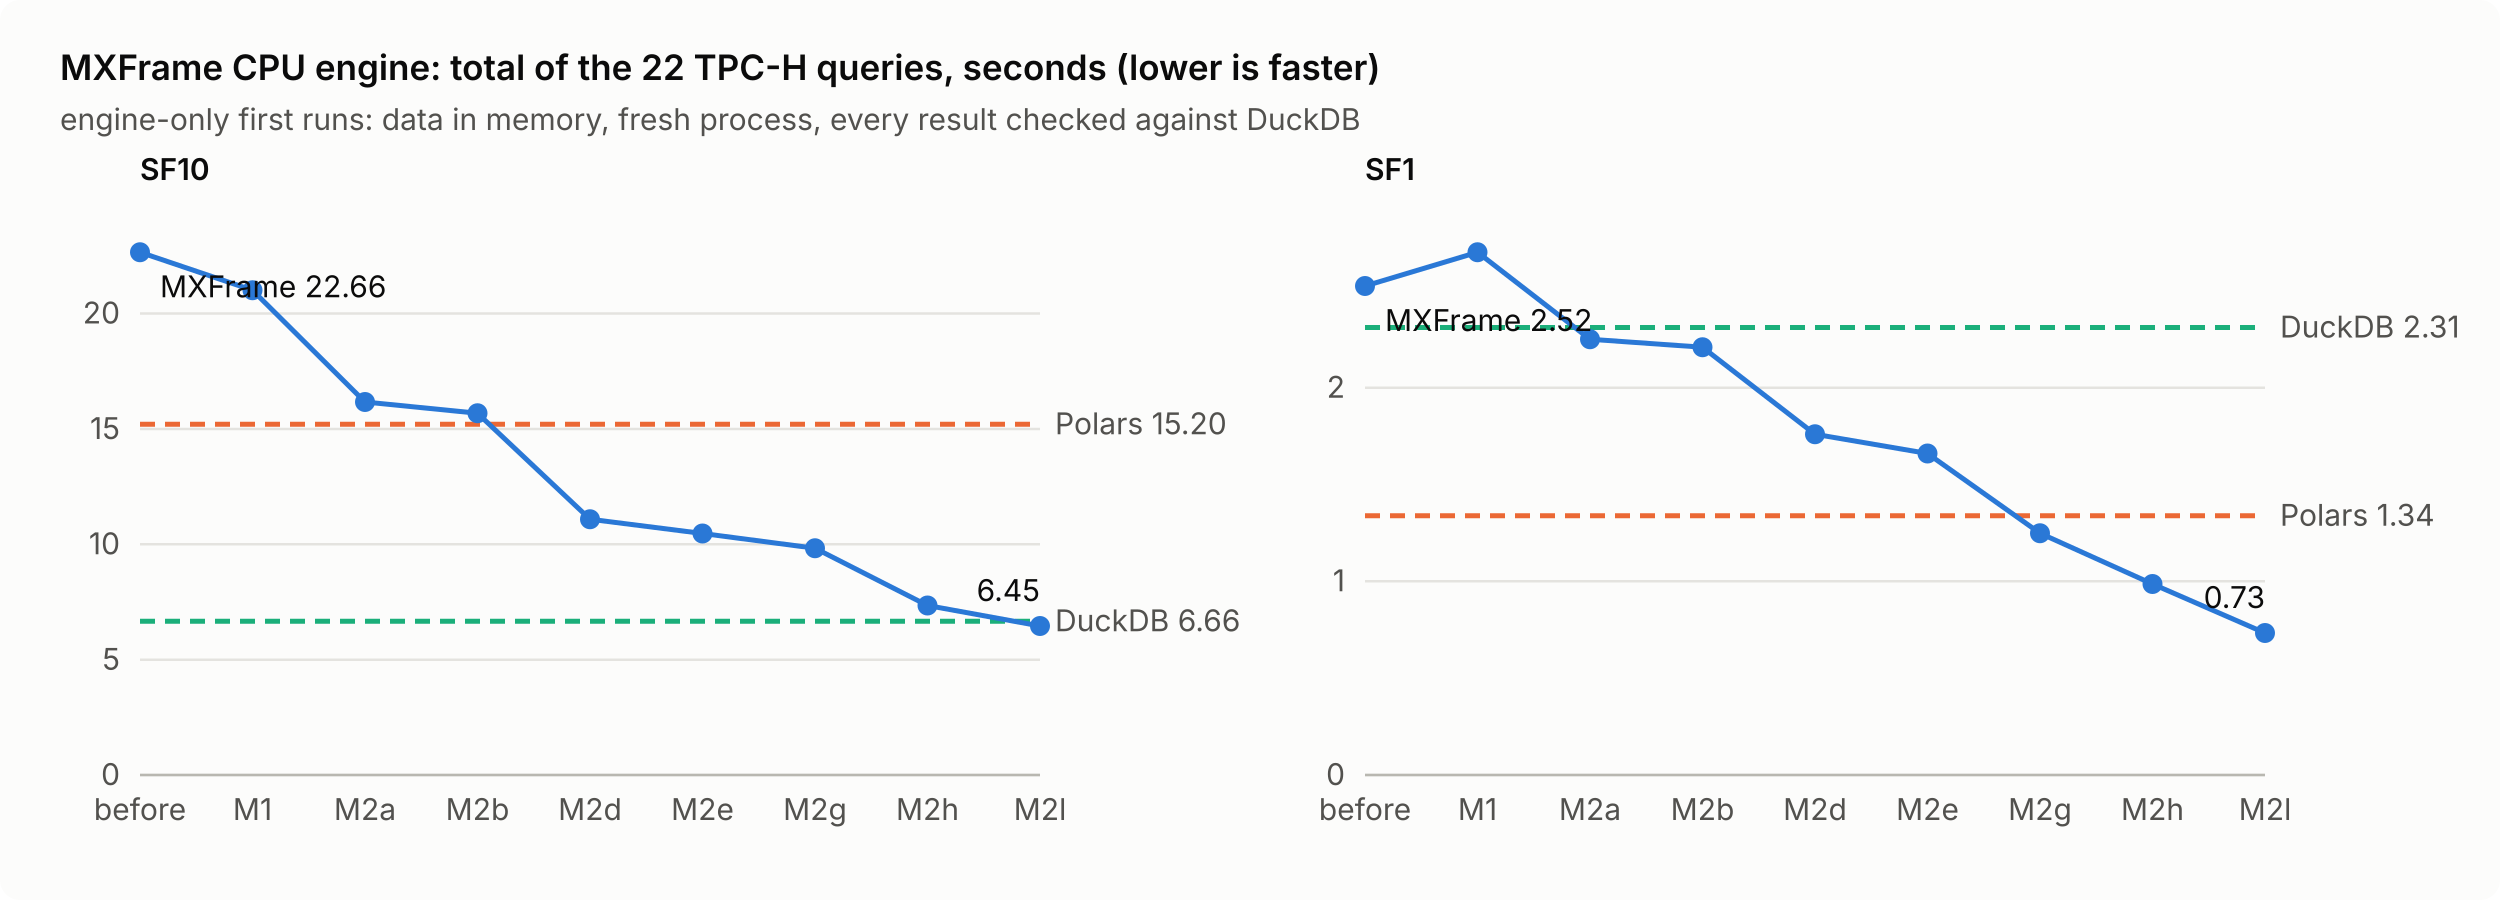
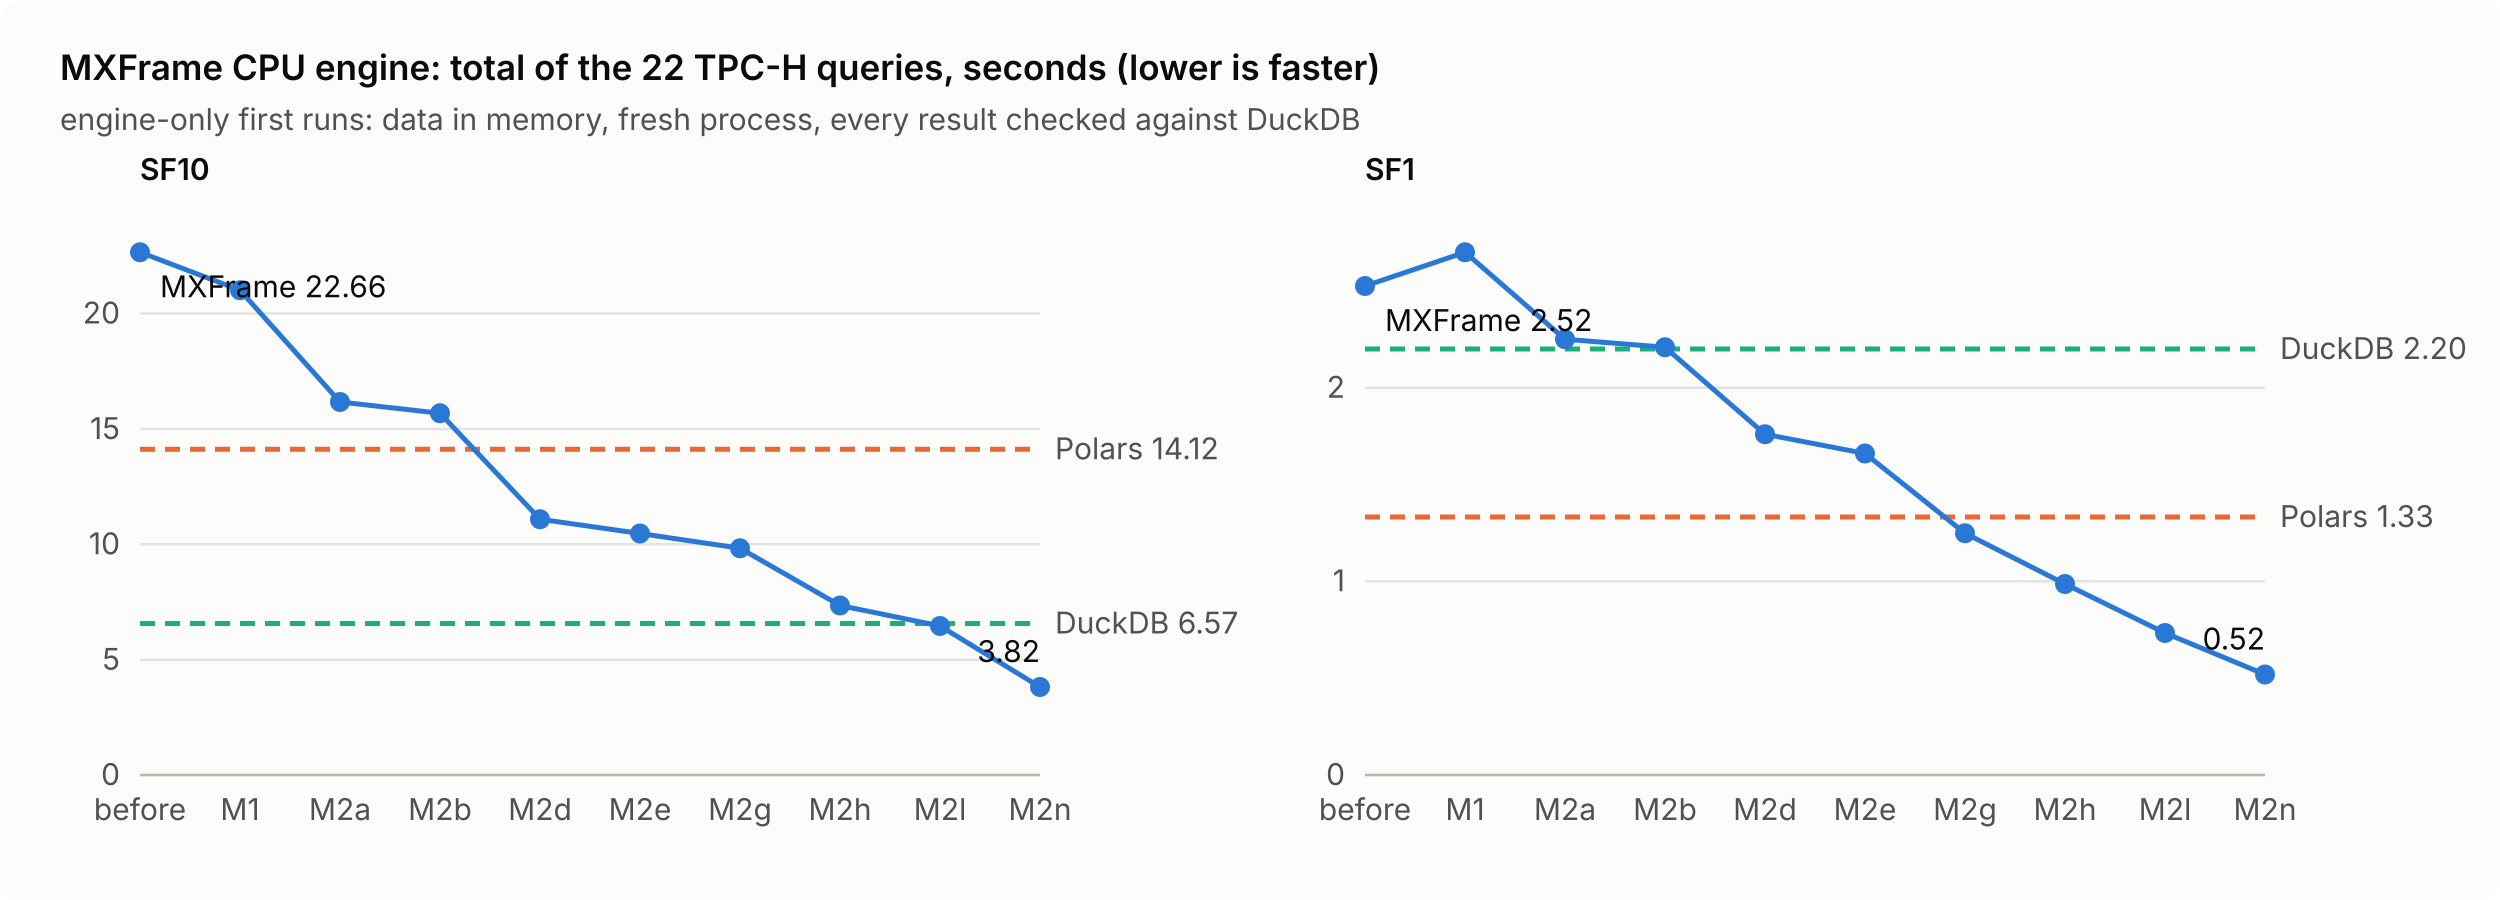
<svg xmlns="http://www.w3.org/2000/svg" width="1000" height="360" viewBox="0 0 1000 360" role="img" aria-label="MXFrame engine-only TPC-H total per milestone, against Polars and DuckDB">
  <style>
  .bg { fill: #fcfcfb } .t1 { fill: #0b0b0b } .t2 { fill: #52514e } .grid { stroke: #e4e3df }
  .axis { stroke: #b8b7b0 } .mx { stroke: #2a78d6; fill: #2a78d6 } .mxl { stroke: #2a78d6; fill: none } .pl { stroke: #eb6834 } .dk { stroke: #1baf7a }
  .fast { fill: #2a78d6 } .slow { fill: #e34948 } .mid { stroke: #8f8e88 }
  @media (prefers-color-scheme: dark) {
    .bg { fill: #1a1a19 } .t1 { fill: #f0efec } .t2 { fill: #c3c2b7 } .grid { stroke: #383835 }
    .axis { stroke: #5c5b57 } .mx { stroke: #3987e5; fill: #3987e5 } .mxl { stroke: #3987e5; fill: none } .pl { stroke: #d95926 } .dk { stroke: #199e70 }
    .fast { fill: #3987e5 } .slow { fill: #e66767 } .mid { stroke: #8f8e88 }
  }
  text { font-family: ui-sans-serif, system-ui, -apple-system, "Segoe UI", sans-serif; font-size: 12px }
  .title { font-size: 14px; font-weight: 600 }
</style>
  <rect class="bg" width="1000" height="360" rx="8" />
  <text class="t1 title" x="24" y="32">MXFrame CPU engine: total of the 22 TPC-H queries, seconds (lower is faster)</text>
  <text class="t2" x="24" y="52">engine-only first runs: data in memory, fresh process, every result checked against DuckDB</text>
  <text class="t1" x="56" y="72" font-weight="600">SF10</text>
  <line class="grid" x1="56" x2="416" y1="310.0" y2="310.0" />
  <text class="t2" x="48" y="314.0" text-anchor="end">0</text>
  <line class="grid" x1="56" x2="416" y1="263.9" y2="263.9" />
  <text class="t2" x="48" y="267.9" text-anchor="end">5</text>
  <line class="grid" x1="56" x2="416" y1="217.7" y2="217.7" />
  <text class="t2" x="48" y="221.7" text-anchor="end">10</text>
  <line class="grid" x1="56" x2="416" y1="171.6" y2="171.6" />
  <text class="t2" x="48" y="175.6" text-anchor="end">15</text>
  <line class="grid" x1="56" x2="416" y1="125.4" y2="125.4" />
  <text class="t2" x="48" y="129.4" text-anchor="end">20</text>
  <line class="axis" x1="56" x2="416" y1="310.0" y2="310.0" />
-   <line class="pl" stroke-width="2" stroke-dasharray="6 4" x1="56" x2="416" y1="169.7" y2="169.7" />
-   <text class="t2" x="422" y="173.7">Polars 15.20</text>
-   <line class="dk" stroke-width="2" stroke-dasharray="6 4" x1="56" x2="416" y1="248.5" y2="248.5" />
-   <text class="t2" x="422" y="252.5">DuckDB 6.66</text>
-   <path class="mxl" stroke-width="2" d="M56.0,100.9 L101.0,116.1 L146.0,160.8 L191.0,165.3 L236.0,207.7 L281.0,213.4 L326.0,219.3 L371.0,242.2 L416.0,250.4" />
+   <line class="pl" stroke-width="2" stroke-dasharray="6 4" x1="56" x2="416" y1="179.7" y2="179.7" />
+   <text class="t2" x="422" y="183.7">Polars 14.12</text>
+   <line class="dk" stroke-width="2" stroke-dasharray="6 4" x1="56" x2="416" y1="249.4" y2="249.4" />
+   <text class="t2" x="422" y="253.4">DuckDB 6.57</text>
+   <path class="mxl" stroke-width="2" d="M56.0,100.9 L96.0,116.1 L136.0,160.8 L176.0,165.3 L216.0,207.7 L256.0,213.4 L296.0,219.3 L336.0,242.2 L376.0,250.4 L416.0,274.8" />
  <circle class="mx" cx="56.0" cy="100.9" r="4" stroke-width="2" style="stroke: var(--bg, transparent)" />
  <text class="t2" x="56.0" y="328" text-anchor="middle">before</text>
-   <circle class="mx" cx="101.0" cy="116.1" r="4" stroke-width="2" style="stroke: var(--bg, transparent)" />
-   <text class="t2" x="101.0" y="328" text-anchor="middle">M1</text>
-   <circle class="mx" cx="146.0" cy="160.8" r="4" stroke-width="2" style="stroke: var(--bg, transparent)" />
-   <text class="t2" x="146.0" y="328" text-anchor="middle">M2a</text>
-   <circle class="mx" cx="191.0" cy="165.3" r="4" stroke-width="2" style="stroke: var(--bg, transparent)" />
-   <text class="t2" x="191.0" y="328" text-anchor="middle">M2b</text>
-   <circle class="mx" cx="236.0" cy="207.7" r="4" stroke-width="2" style="stroke: var(--bg, transparent)" />
-   <text class="t2" x="236.0" y="328" text-anchor="middle">M2d</text>
-   <circle class="mx" cx="281.0" cy="213.4" r="4" stroke-width="2" style="stroke: var(--bg, transparent)" />
-   <text class="t2" x="281.0" y="328" text-anchor="middle">M2e</text>
-   <circle class="mx" cx="326.0" cy="219.3" r="4" stroke-width="2" style="stroke: var(--bg, transparent)" />
-   <text class="t2" x="326.0" y="328" text-anchor="middle">M2g</text>
-   <circle class="mx" cx="371.0" cy="242.2" r="4" stroke-width="2" style="stroke: var(--bg, transparent)" />
-   <text class="t2" x="371.0" y="328" text-anchor="middle">M2h</text>
-   <circle class="mx" cx="416.0" cy="250.4" r="4" stroke-width="2" style="stroke: var(--bg, transparent)" />
-   <text class="t2" x="416.0" y="328" text-anchor="middle">M2l</text>
+   <circle class="mx" cx="96.0" cy="116.1" r="4" stroke-width="2" style="stroke: var(--bg, transparent)" />
+   <text class="t2" x="96.0" y="328" text-anchor="middle">M1</text>
+   <circle class="mx" cx="136.0" cy="160.8" r="4" stroke-width="2" style="stroke: var(--bg, transparent)" />
+   <text class="t2" x="136.0" y="328" text-anchor="middle">M2a</text>
+   <circle class="mx" cx="176.0" cy="165.3" r="4" stroke-width="2" style="stroke: var(--bg, transparent)" />
+   <text class="t2" x="176.0" y="328" text-anchor="middle">M2b</text>
+   <circle class="mx" cx="216.0" cy="207.7" r="4" stroke-width="2" style="stroke: var(--bg, transparent)" />
+   <text class="t2" x="216.0" y="328" text-anchor="middle">M2d</text>
+   <circle class="mx" cx="256.0" cy="213.4" r="4" stroke-width="2" style="stroke: var(--bg, transparent)" />
+   <text class="t2" x="256.0" y="328" text-anchor="middle">M2e</text>
+   <circle class="mx" cx="296.0" cy="219.3" r="4" stroke-width="2" style="stroke: var(--bg, transparent)" />
+   <text class="t2" x="296.0" y="328" text-anchor="middle">M2g</text>
+   <circle class="mx" cx="336.0" cy="242.2" r="4" stroke-width="2" style="stroke: var(--bg, transparent)" />
+   <text class="t2" x="336.0" y="328" text-anchor="middle">M2h</text>
+   <circle class="mx" cx="376.0" cy="250.4" r="4" stroke-width="2" style="stroke: var(--bg, transparent)" />
+   <text class="t2" x="376.0" y="328" text-anchor="middle">M2l</text>
+   <circle class="mx" cx="416.0" cy="274.8" r="4" stroke-width="2" style="stroke: var(--bg, transparent)" />
+   <text class="t2" x="416.0" y="328" text-anchor="middle">M2n</text>
  <text class="t1" x="64.0" y="118.9">MXFrame 22.66</text>
-   <text class="t1" x="416.0" y="240.4" text-anchor="end">6.45</text>
+   <text class="t1" x="416.0" y="264.8" text-anchor="end">3.82</text>
  <text class="t1" x="546" y="72" font-weight="600">SF1</text>
  <line class="grid" x1="546" x2="906" y1="310.0" y2="310.0" />
  <text class="t2" x="538" y="314.0" text-anchor="end">0</text>
  <line class="grid" x1="546" x2="906" y1="232.5" y2="232.5" />
  <text class="t2" x="538" y="236.5" text-anchor="end">1</text>
  <line class="grid" x1="546" x2="906" y1="155.1" y2="155.1" />
  <text class="t2" x="538" y="159.1" text-anchor="end">2</text>
  <line class="axis" x1="546" x2="906" y1="310.0" y2="310.0" />
-   <line class="pl" stroke-width="2" stroke-dasharray="6 4" x1="546" x2="906" y1="206.3" y2="206.3" />
-   <text class="t2" x="912" y="210.3">Polars 1.34</text>
-   <line class="dk" stroke-width="2" stroke-dasharray="6 4" x1="546" x2="906" y1="131.0" y2="131.0" />
-   <text class="t2" x="912" y="135.0">DuckDB 2.31</text>
-   <path class="mxl" stroke-width="2" d="M546.0,114.4 L591.0,100.9 L636.0,135.7 L681.0,138.9 L726.0,173.7 L771.0,181.4 L816.0,213.3 L861.0,233.6 L906.0,253.2" />
+   <line class="pl" stroke-width="2" stroke-dasharray="6 4" x1="546" x2="906" y1="206.8" y2="206.8" />
+   <text class="t2" x="912" y="210.8">Polars 1.33</text>
+   <line class="dk" stroke-width="2" stroke-dasharray="6 4" x1="546" x2="906" y1="139.6" y2="139.6" />
+   <text class="t2" x="912" y="143.6">DuckDB 2.20</text>
+   <path class="mxl" stroke-width="2" d="M546.0,114.4 L586.0,100.9 L626.0,135.7 L666.0,138.9 L706.0,173.7 L746.0,181.4 L786.0,213.3 L826.0,233.6 L866.0,253.2 L906.0,269.8" />
  <circle class="mx" cx="546.0" cy="114.4" r="4" stroke-width="2" style="stroke: var(--bg, transparent)" />
  <text class="t2" x="546.0" y="328" text-anchor="middle">before</text>
-   <circle class="mx" cx="591.0" cy="100.9" r="4" stroke-width="2" style="stroke: var(--bg, transparent)" />
-   <text class="t2" x="591.0" y="328" text-anchor="middle">M1</text>
-   <circle class="mx" cx="636.0" cy="135.7" r="4" stroke-width="2" style="stroke: var(--bg, transparent)" />
-   <text class="t2" x="636.0" y="328" text-anchor="middle">M2a</text>
-   <circle class="mx" cx="681.0" cy="138.9" r="4" stroke-width="2" style="stroke: var(--bg, transparent)" />
-   <text class="t2" x="681.0" y="328" text-anchor="middle">M2b</text>
-   <circle class="mx" cx="726.0" cy="173.7" r="4" stroke-width="2" style="stroke: var(--bg, transparent)" />
-   <text class="t2" x="726.0" y="328" text-anchor="middle">M2d</text>
-   <circle class="mx" cx="771.0" cy="181.4" r="4" stroke-width="2" style="stroke: var(--bg, transparent)" />
-   <text class="t2" x="771.0" y="328" text-anchor="middle">M2e</text>
-   <circle class="mx" cx="816.0" cy="213.3" r="4" stroke-width="2" style="stroke: var(--bg, transparent)" />
-   <text class="t2" x="816.0" y="328" text-anchor="middle">M2g</text>
-   <circle class="mx" cx="861.0" cy="233.6" r="4" stroke-width="2" style="stroke: var(--bg, transparent)" />
-   <text class="t2" x="861.0" y="328" text-anchor="middle">M2h</text>
-   <circle class="mx" cx="906.0" cy="253.2" r="4" stroke-width="2" style="stroke: var(--bg, transparent)" />
-   <text class="t2" x="906.0" y="328" text-anchor="middle">M2l</text>
+   <circle class="mx" cx="586.0" cy="100.9" r="4" stroke-width="2" style="stroke: var(--bg, transparent)" />
+   <text class="t2" x="586.0" y="328" text-anchor="middle">M1</text>
+   <circle class="mx" cx="626.0" cy="135.7" r="4" stroke-width="2" style="stroke: var(--bg, transparent)" />
+   <text class="t2" x="626.0" y="328" text-anchor="middle">M2a</text>
+   <circle class="mx" cx="666.0" cy="138.9" r="4" stroke-width="2" style="stroke: var(--bg, transparent)" />
+   <text class="t2" x="666.0" y="328" text-anchor="middle">M2b</text>
+   <circle class="mx" cx="706.0" cy="173.7" r="4" stroke-width="2" style="stroke: var(--bg, transparent)" />
+   <text class="t2" x="706.0" y="328" text-anchor="middle">M2d</text>
+   <circle class="mx" cx="746.0" cy="181.4" r="4" stroke-width="2" style="stroke: var(--bg, transparent)" />
+   <text class="t2" x="746.0" y="328" text-anchor="middle">M2e</text>
+   <circle class="mx" cx="786.0" cy="213.3" r="4" stroke-width="2" style="stroke: var(--bg, transparent)" />
+   <text class="t2" x="786.0" y="328" text-anchor="middle">M2g</text>
+   <circle class="mx" cx="826.0" cy="233.6" r="4" stroke-width="2" style="stroke: var(--bg, transparent)" />
+   <text class="t2" x="826.0" y="328" text-anchor="middle">M2h</text>
+   <circle class="mx" cx="866.0" cy="253.2" r="4" stroke-width="2" style="stroke: var(--bg, transparent)" />
+   <text class="t2" x="866.0" y="328" text-anchor="middle">M2l</text>
+   <circle class="mx" cx="906.0" cy="269.8" r="4" stroke-width="2" style="stroke: var(--bg, transparent)" />
+   <text class="t2" x="906.0" y="328" text-anchor="middle">M2n</text>
  <text class="t1" x="554.0" y="132.4">MXFrame 2.52</text>
-   <text class="t1" x="906.0" y="243.2" text-anchor="end">0.73</text>
+   <text class="t1" x="906.0" y="259.8" text-anchor="end">0.52</text>
</svg>
